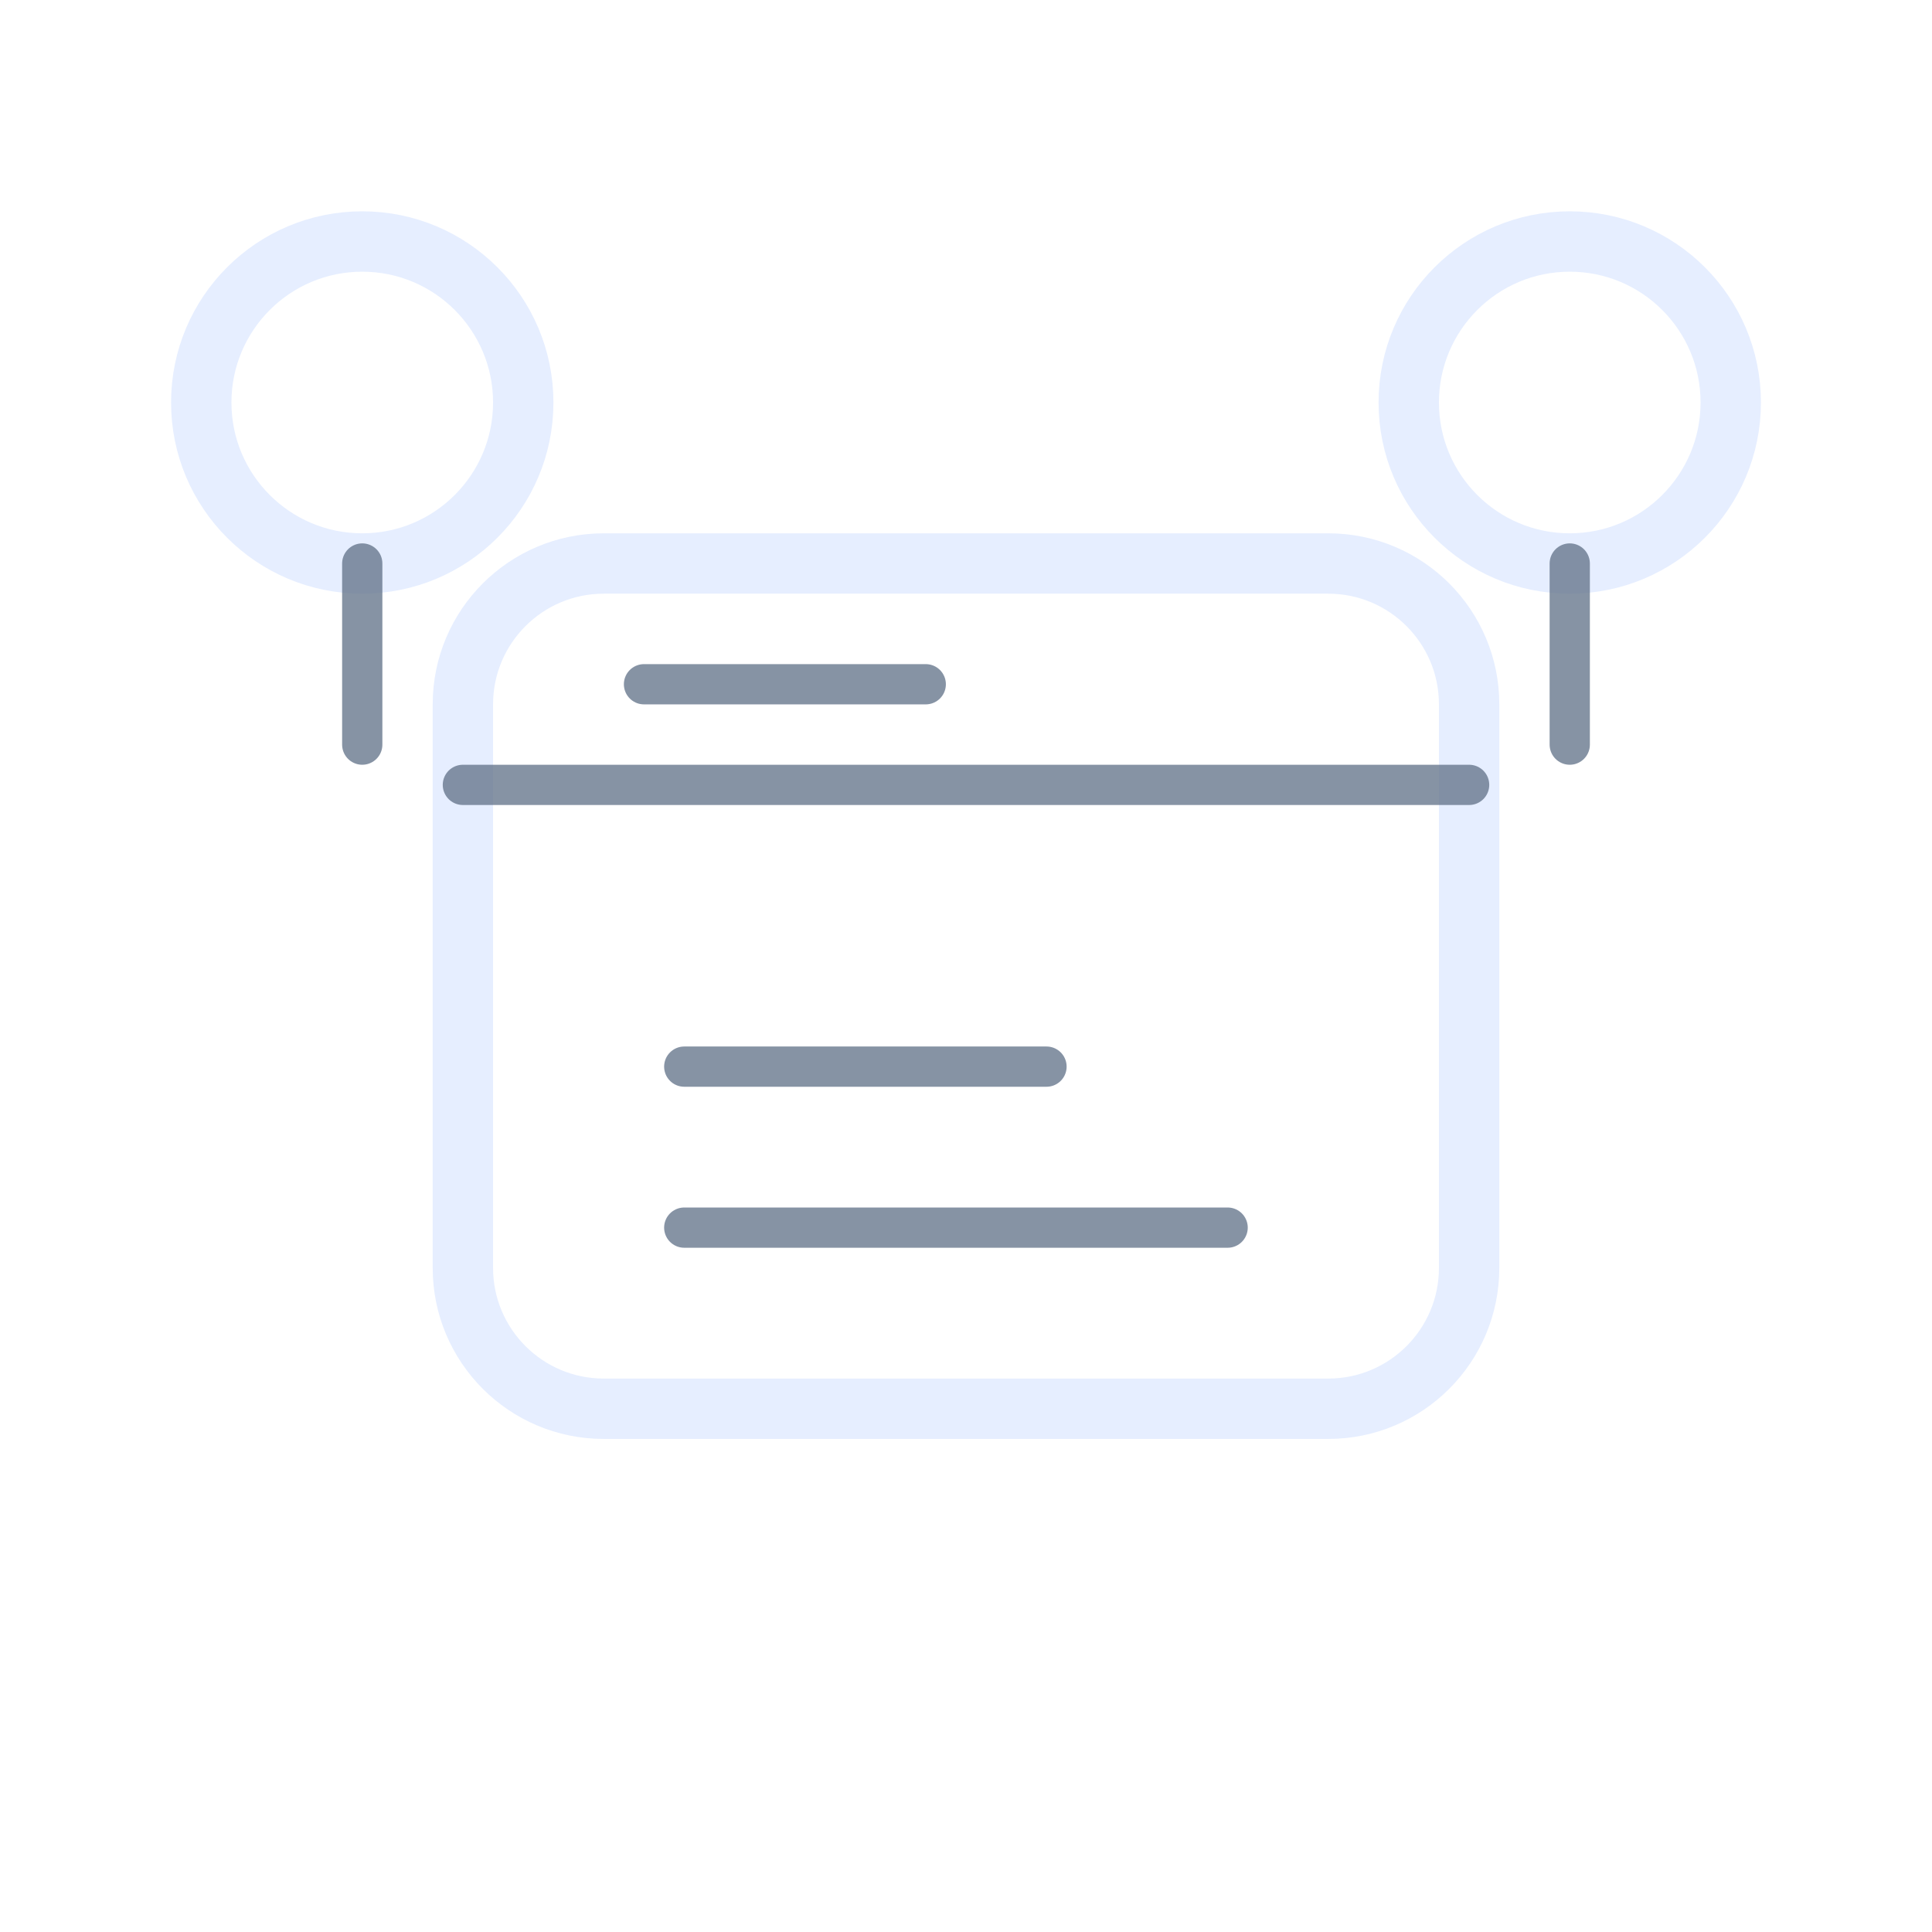
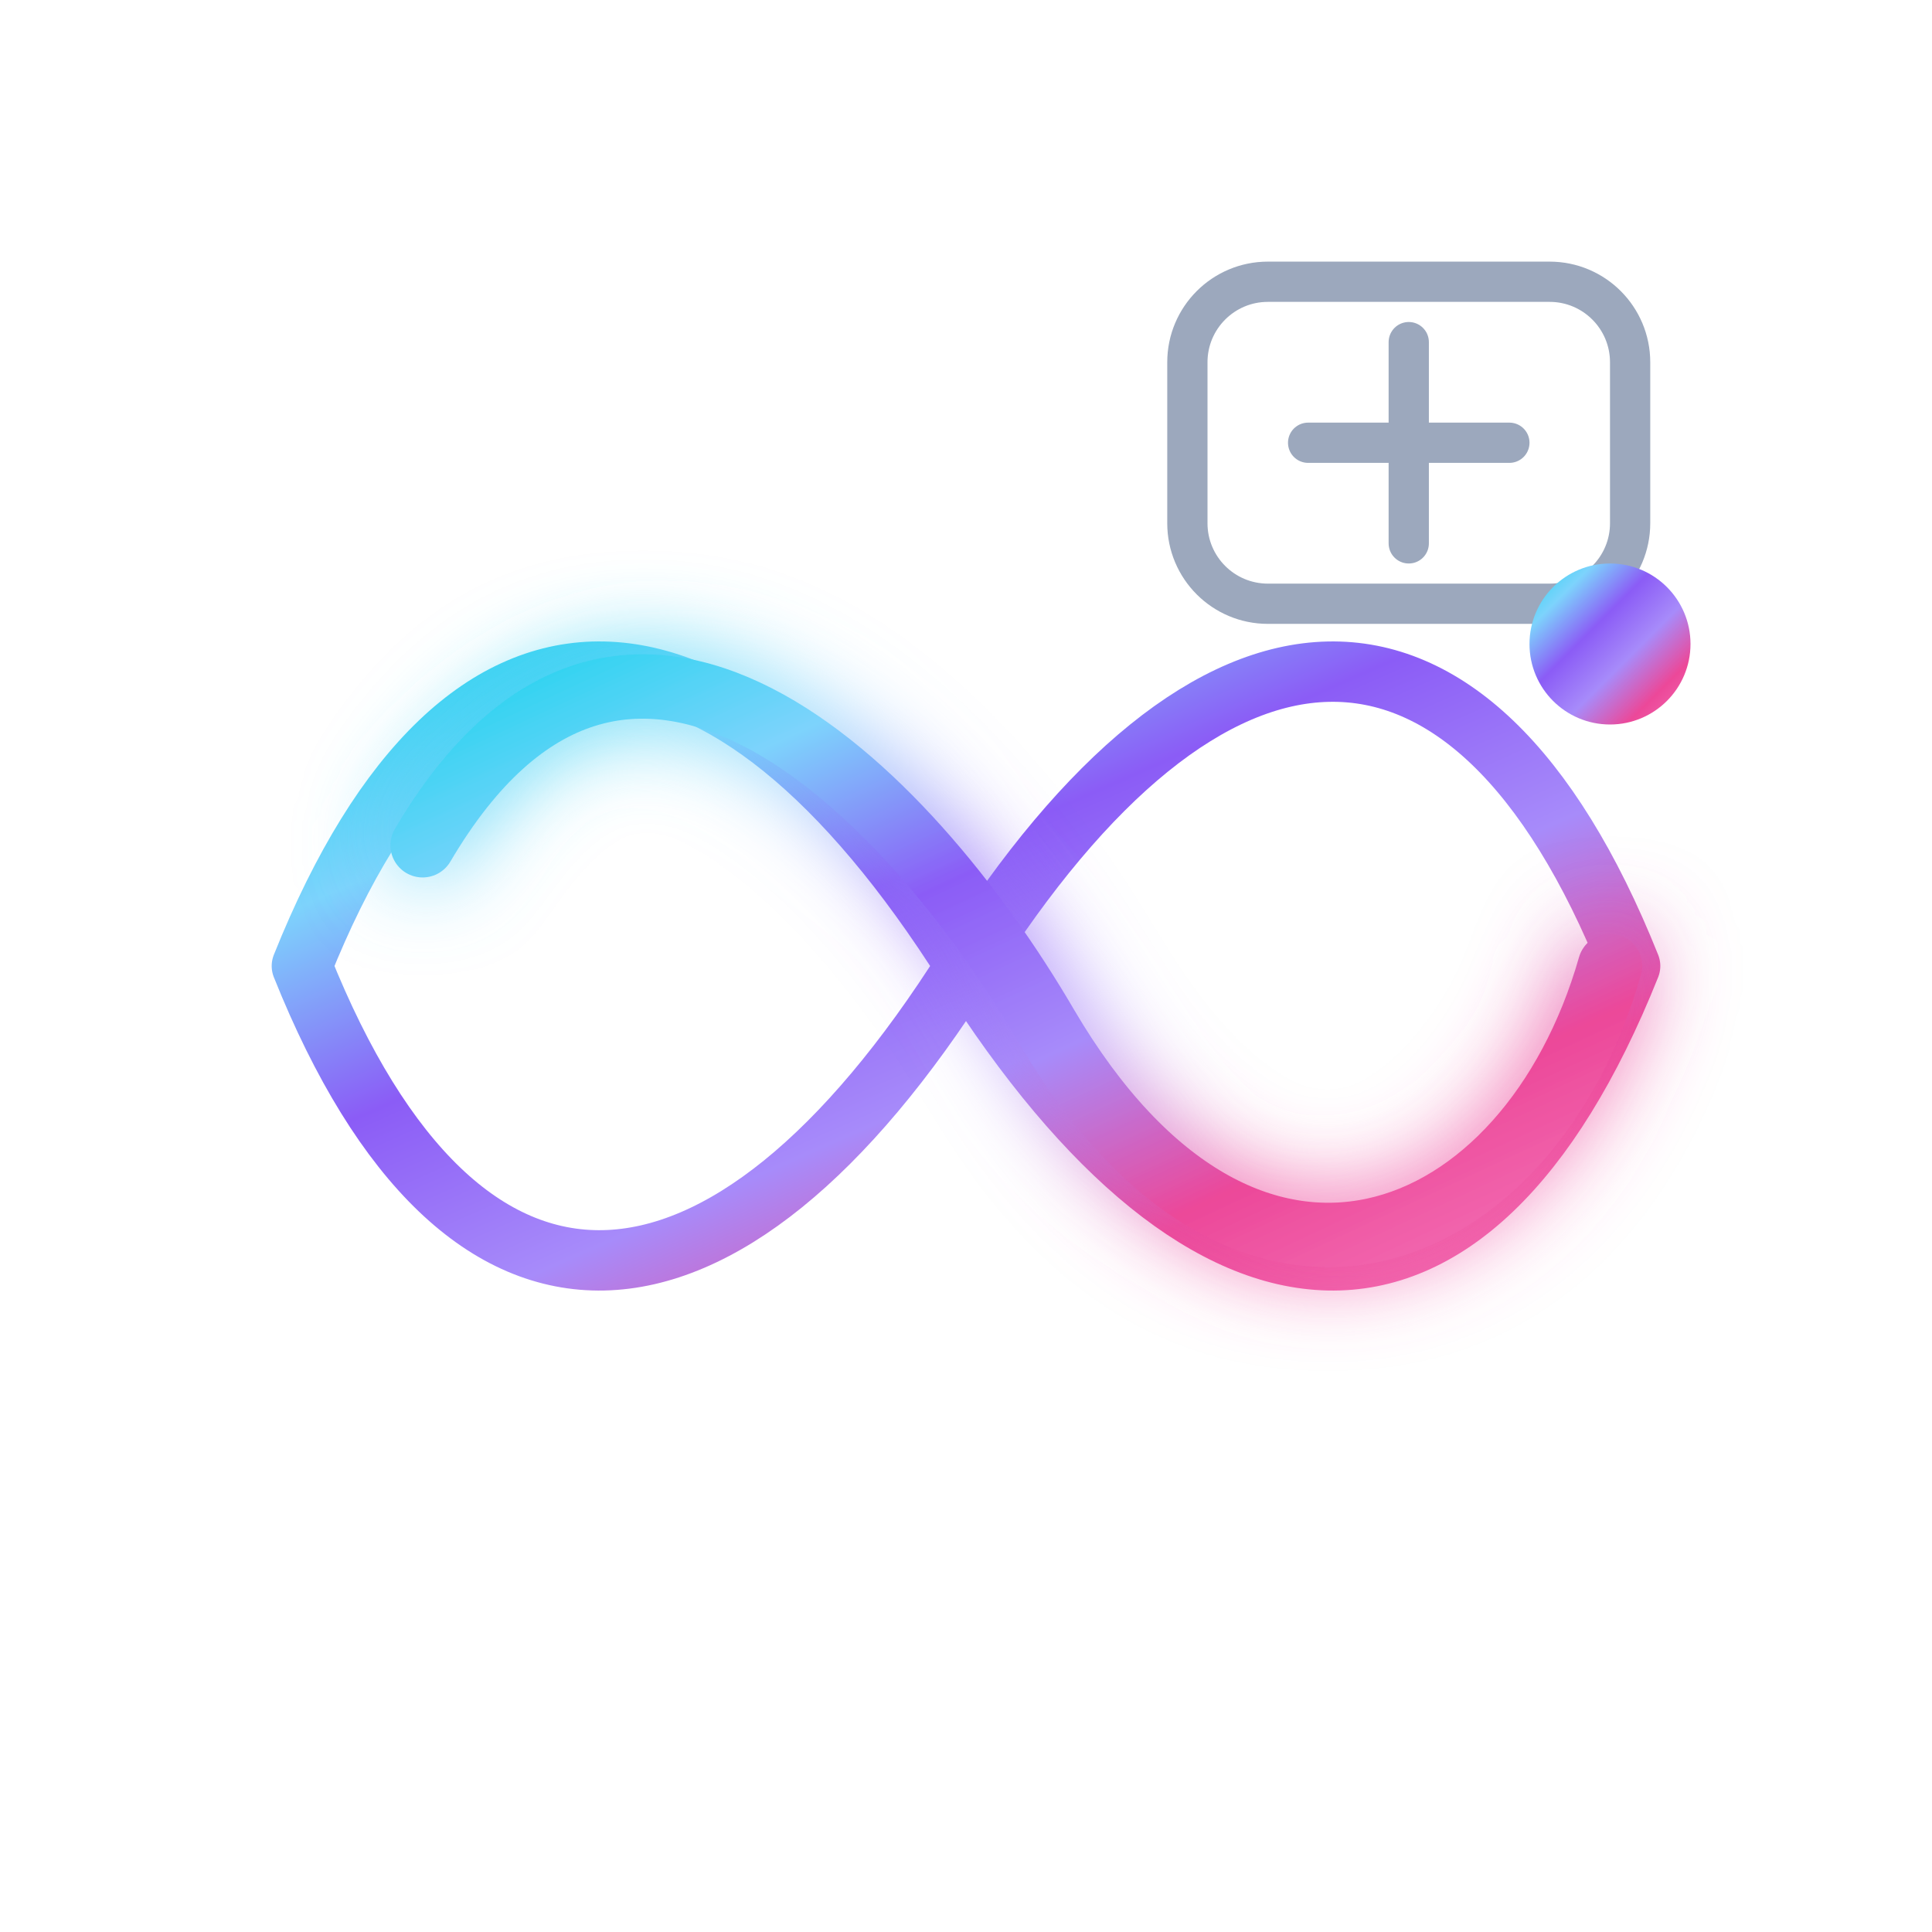
- <svg xmlns="http://www.w3.org/2000/svg" width="1024" height="1024" viewBox="0 0 96 96" role="img" aria-label="capabilitie-team-development-dark">
+ <svg xmlns="http://www.w3.org/2000/svg" width="1024" height="1024" viewBox="0 0 96 96" role="img" aria-label="capability-self-evolution-active-light">
  <defs>
    <linearGradient id="brand-gradient" x1="0%" y1="0%" x2="100%" y2="100%">
      <stop offset="0%" stop-color="#22D3EE" />
      <stop offset="20%" stop-color="#7DD3FC" />
      <stop offset="40%" stop-color="#8B5CF6" />
      <stop offset="60%" stop-color="#A78BFA" />
      <stop offset="80%" stop-color="#EC4899" />
      <stop offset="100%" stop-color="#F472B6" />
    </linearGradient>
    <radialGradient id="brand-glass" cx="38%" cy="28%" r="78%">
      <stop offset="0%" stop-color="#FFFFFF" stop-opacity="0.72" />
      <stop offset="28%" stop-color="#7DD3FC" stop-opacity="0.42" />
      <stop offset="66%" stop-color="#8B5CF6" stop-opacity="0.28" />
      <stop offset="100%" stop-color="#EC4899" stop-opacity="0.12" />
    </radialGradient>
    <filter id="soft-glow" x="-60%" y="-60%" width="220%" height="220%">
      <feGaussianBlur stdDeviation="2.2" result="blur" />
      <feMerge>
        <feMergeNode in="blur" />
        <feMergeNode in="SourceGraphic" />
      </feMerge>
    </filter>
    <filter id="wide-glow" x="-80%" y="-80%" width="260%" height="260%">
      <feGaussianBlur stdDeviation="5" result="blur" />
      <feMerge>
        <feMergeNode in="blur" />
        <feMergeNode in="SourceGraphic" />
      </feMerge>
    </filter>
  </defs>
  <g id="icon-structure">
    <g id="capability-symbol">
-       <rect x="23" y="28" width="50" height="42" rx="7" fill="none" stroke="#E6EEFF" stroke-width="3" stroke-linecap="round" stroke-linejoin="round" opacity="1" />
-       <path d="M23 39h50M32 34h14" fill="none" stroke="#64748B" stroke-width="2" stroke-linecap="round" stroke-linejoin="round" opacity="0.78" />
-       <circle cx="18" cy="20" r="8" fill="none" stroke="#E6EEFF" stroke-width="3" stroke-linecap="round" stroke-linejoin="round" opacity="1" />
-       <circle cx="78" cy="20" r="8" fill="none" stroke="#E6EEFF" stroke-width="3" stroke-linecap="round" stroke-linejoin="round" opacity="1" />
-       <path d="M18 28v9M78 28v9M34 53h18M34 61h27" fill="none" stroke="#64748B" stroke-width="2" stroke-linecap="round" stroke-linejoin="round" opacity="0.78" />
+       <path d="M15 48 C23 28 36 29 48 48 C60 67 73 68 81 48 C73 28 60 29 48 48 C36 67 23 68 15 48" fill="none" stroke="url(#brand-gradient)" stroke-width="3" stroke-linecap="round" stroke-linejoin="round" opacity="1" />
+       <rect x="59" y="14" width="22" height="16" rx="4" fill="none" stroke="#8090AA" stroke-width="2" stroke-linecap="round" stroke-linejoin="round" opacity="0.78" />
+       <path d="M65 22h10M70 17v10" fill="none" stroke="#8090AA" stroke-width="2" stroke-linecap="round" stroke-linejoin="round" opacity="0.78" />
+       <circle cx="80" cy="32" r="4" fill="url(#brand-gradient)" />
    </g>
  </g>
-   <g id="energy-trail" opacity="0" filter="url(#soft-glow)">
-     <path d="M18 36 C26 43 29 45 36 47 M78 36 C70 43 67 45 60 47" fill="none" stroke="url(#brand-gradient)" stroke-width="3.2" stroke-linecap="round" stroke-linejoin="round" opacity="1" />
+   <g id="energy-trail" opacity="1" filter="url(#soft-glow)">
+     <path d="M21 42 C31 25 45 39 52 51 C62 68 76 62 80 48" fill="none" stroke="url(#brand-gradient)" stroke-width="3.2" stroke-linecap="round" stroke-linejoin="round" opacity="1" />
  </g>
</svg>
